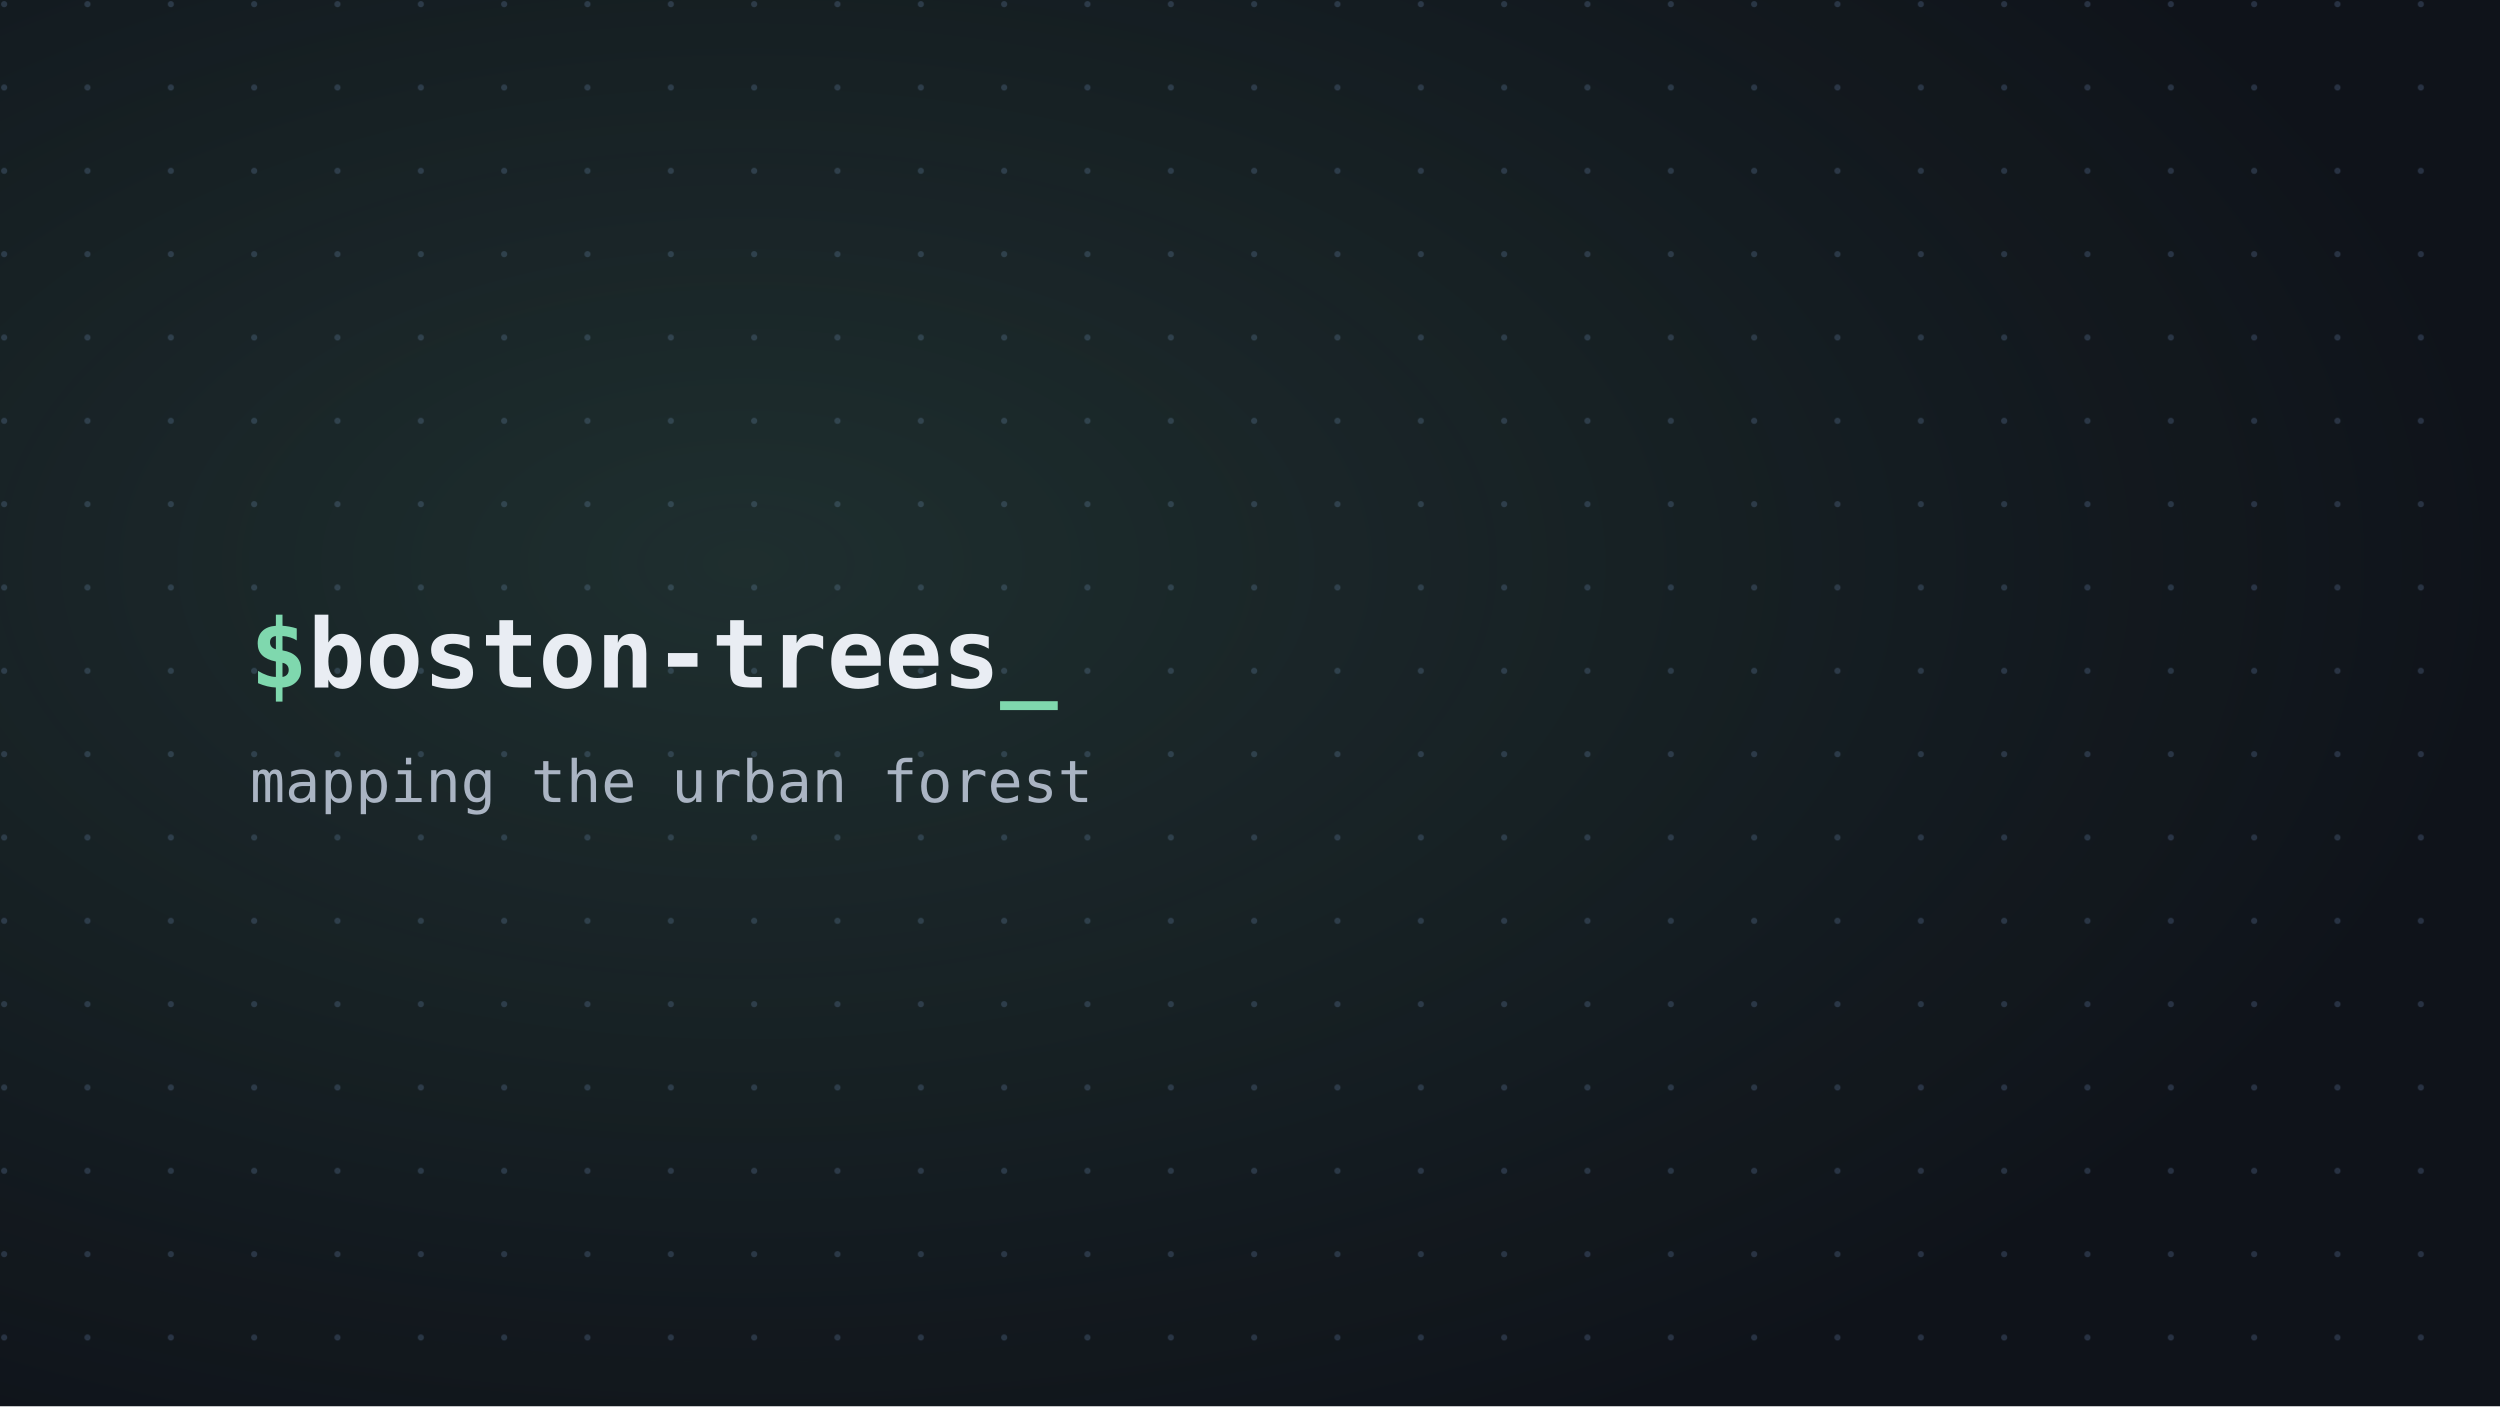
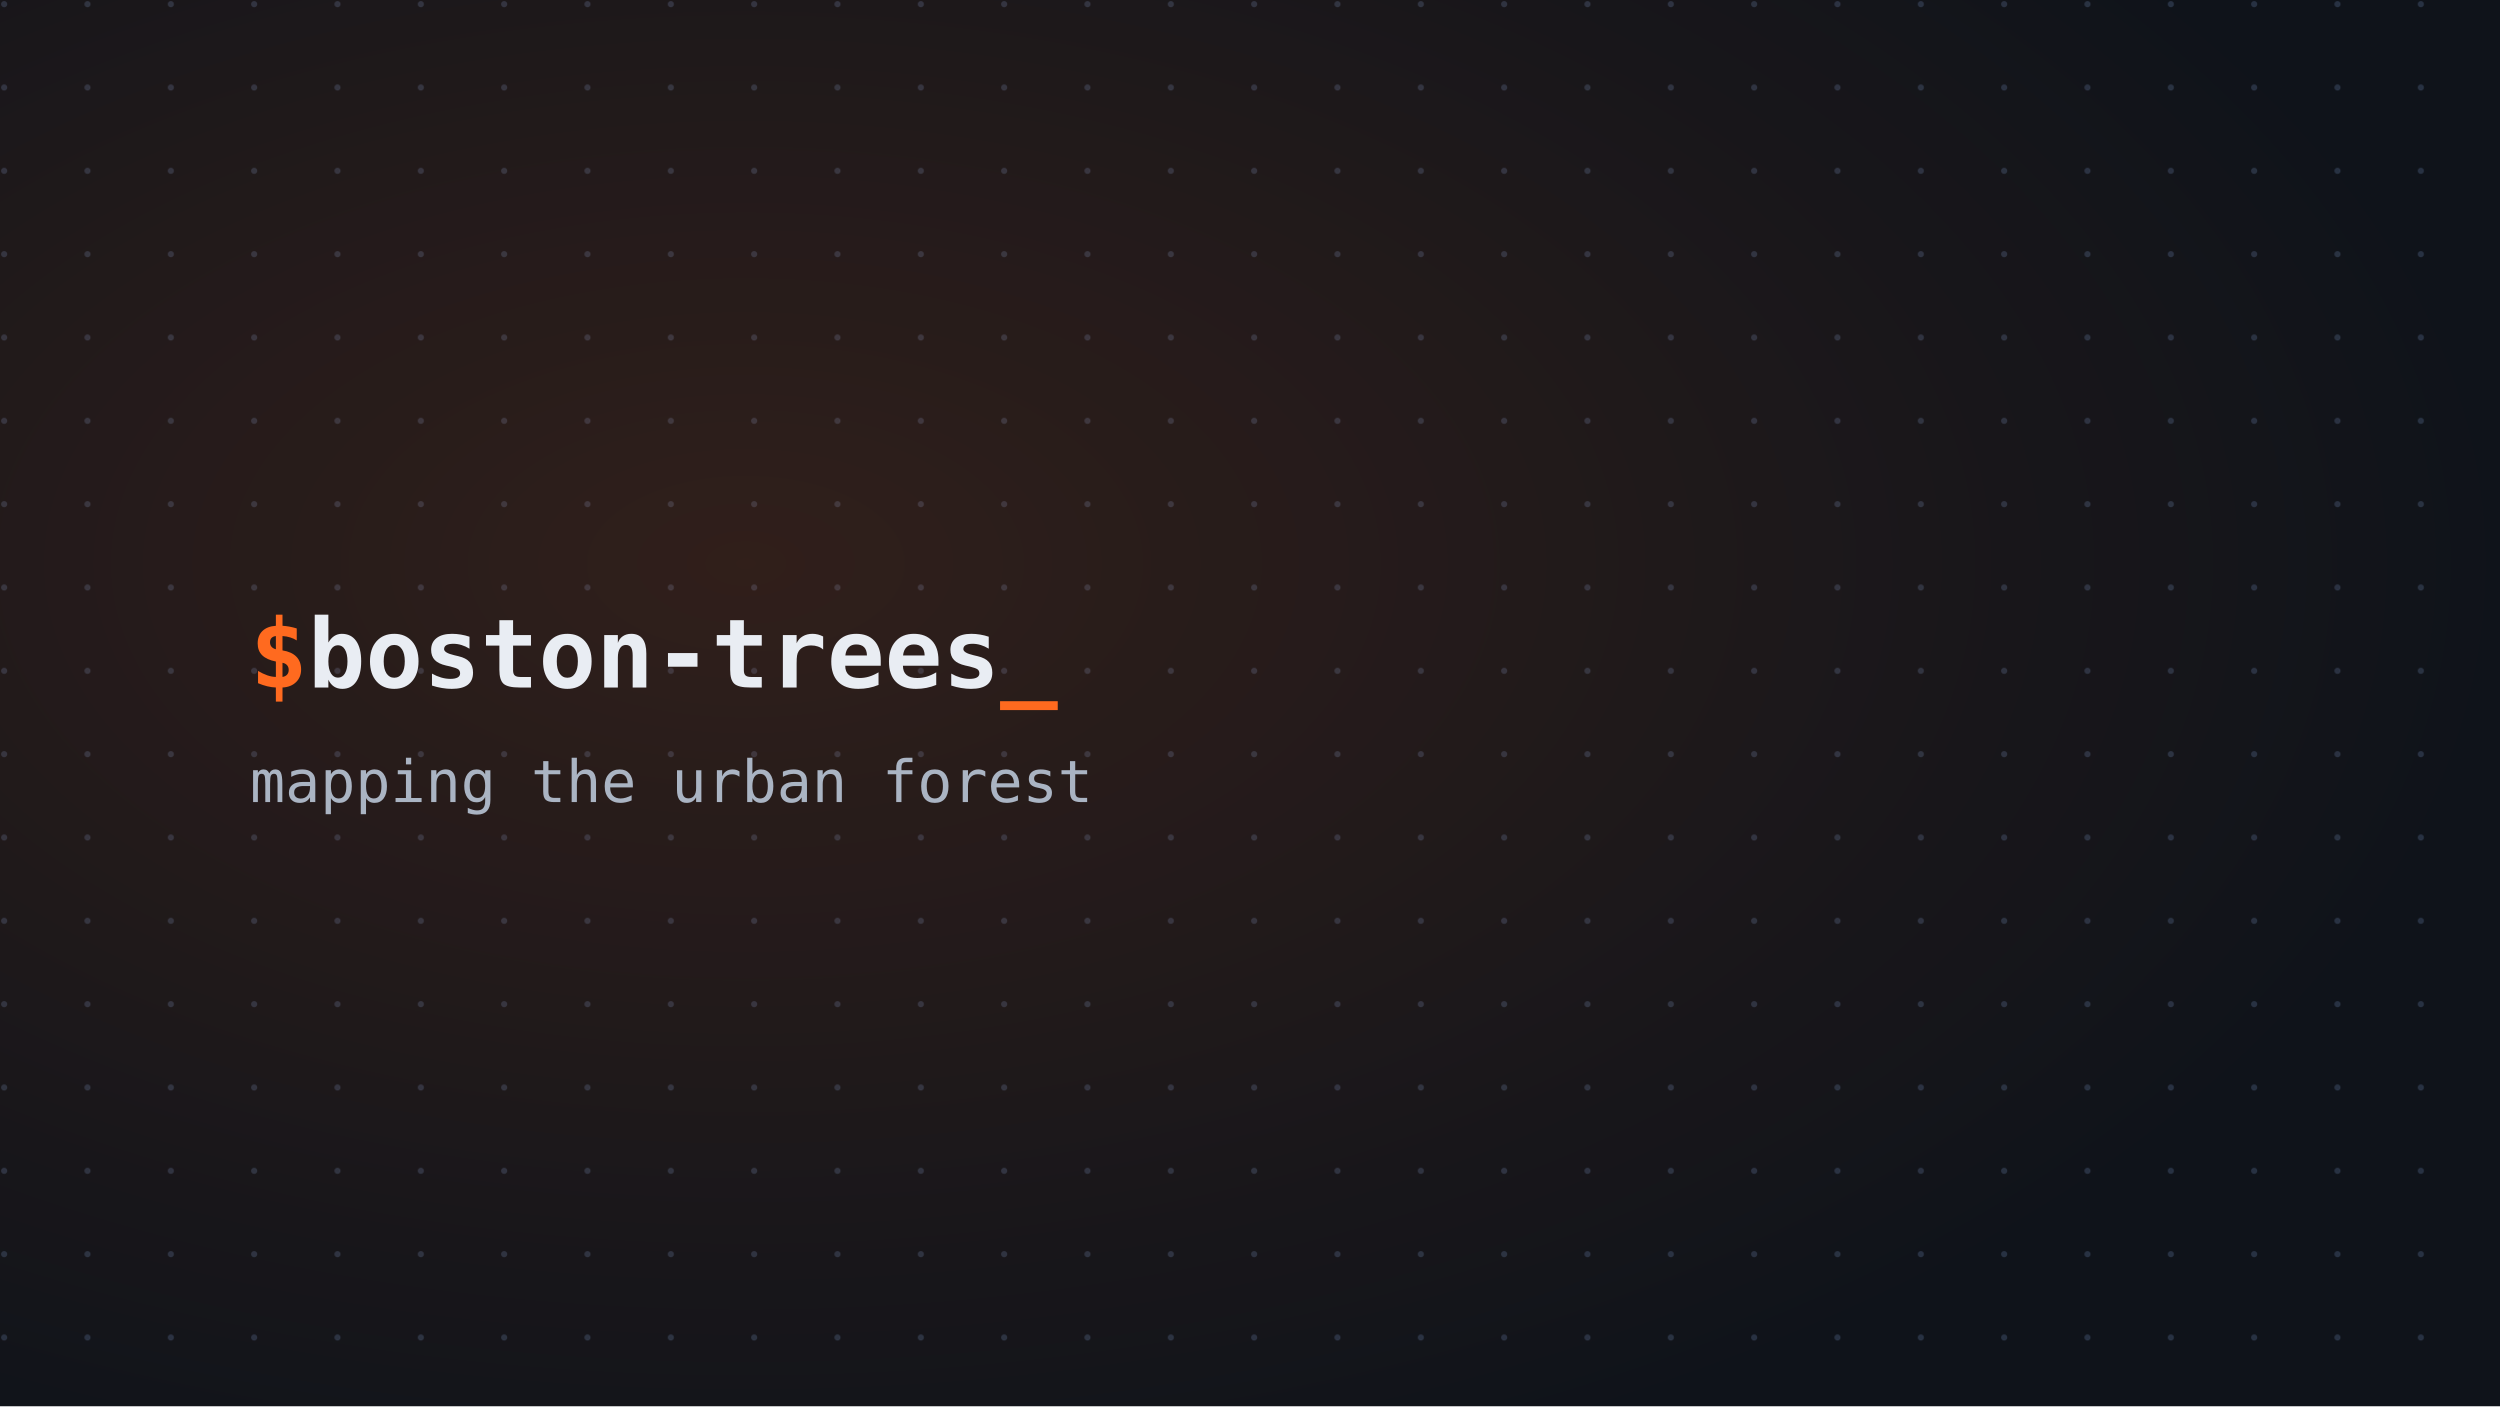
<svg xmlns="http://www.w3.org/2000/svg" viewBox="0 0 1200 675">
  <defs>
    <pattern id="g" width="40" height="40" patternUnits="userSpaceOnUse">
      <circle cx="2" cy="2" r="1.5" fill="#273142" />
    </pattern>
    <radialGradient id="glow" cx="30%" cy="40%" r="70%">
-       <stop offset="0" stop-color="#7fd8ae" stop-opacity="0.14" />
-       <stop offset="1" stop-color="#7fd8ae" stop-opacity="0" />
+       <stop offset="0" stop-color="#ff6a1f" stop-opacity="0.14" />
+       <stop offset="1" stop-color="#ff6a1f" stop-opacity="0" />
    </radialGradient>
  </defs>
  <rect width="1200" height="675" fill="#0f131a" />
  <rect width="1200" height="675" fill="url(#g)" />
  <rect width="1200" height="675" fill="url(#glow)" />
  <g font-family="IBM Plex Mono, ui-monospace, monospace">
    <text x="120" y="330" font-size="46" font-weight="700" fill="#e9edf3">
-       <tspan fill="#7fd8ae">$ </tspan>boston-trees<tspan fill="#7fd8ae">_</tspan>
+       <tspan fill="#ff6a1f">$ </tspan>boston-trees<tspan fill="#ff6a1f">_</tspan>
    </text>
    <text x="120" y="385" font-size="28" fill="#aab4c3">mapping the urban forest</text>
  </g>
</svg>
